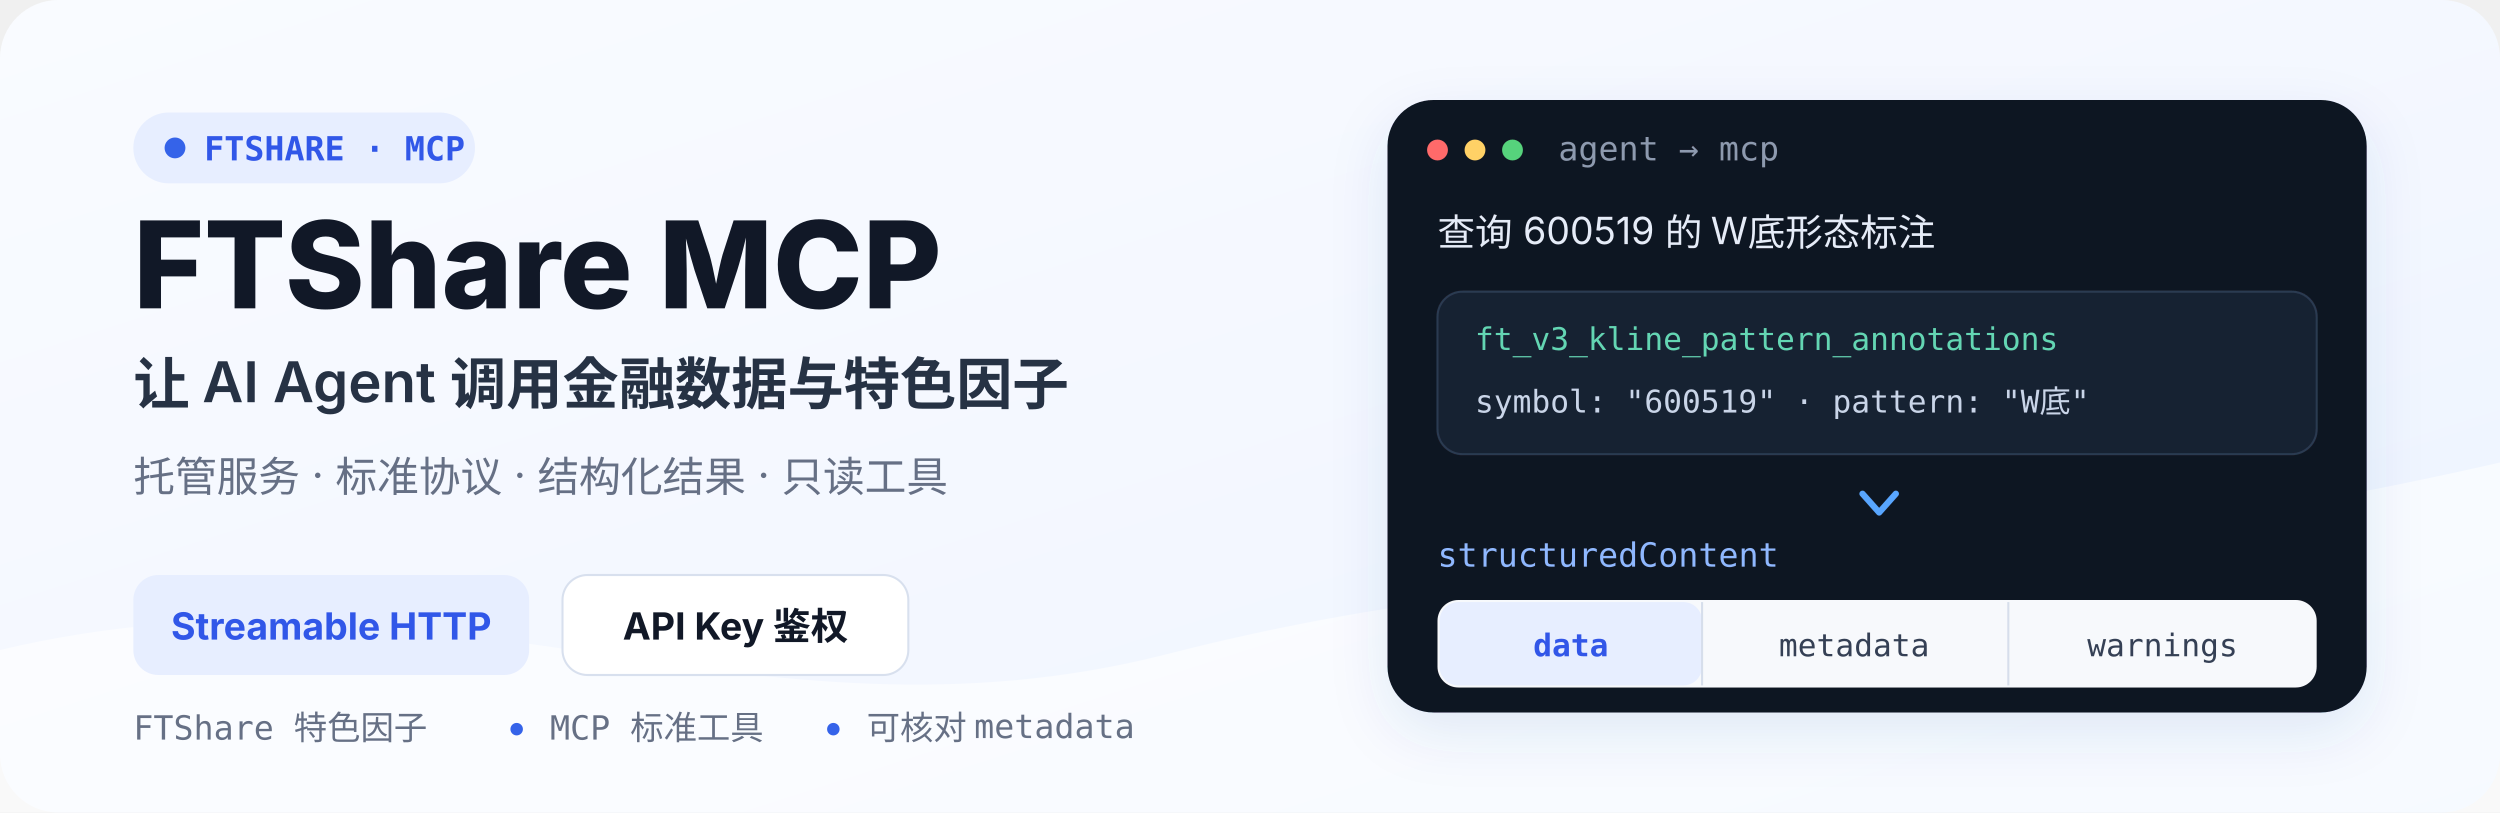
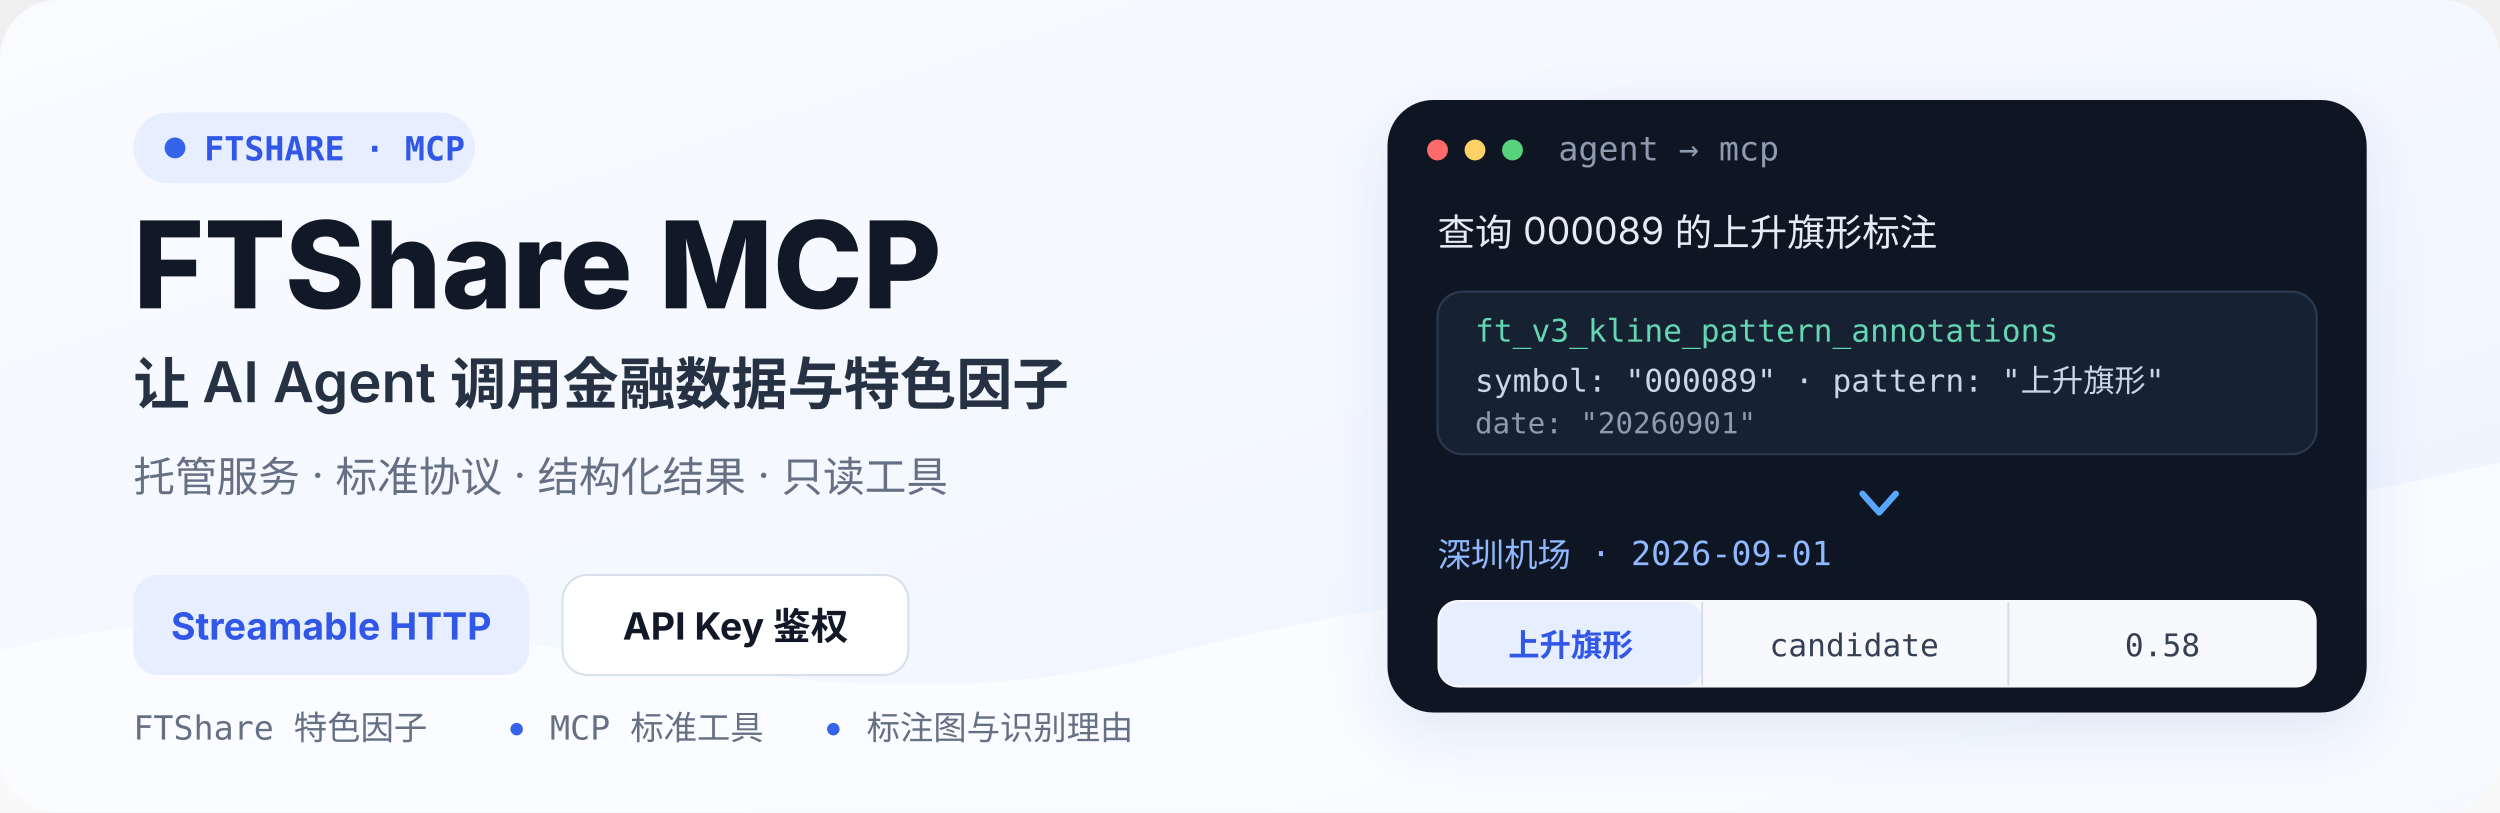
<svg xmlns="http://www.w3.org/2000/svg" width="1200" height="390" viewBox="0 0 1200 390" role="img" aria-labelledby="title desc">
  <defs>
    <linearGradient id="bg" x1="0" y1="0" x2="1" y2="1">
      <stop offset="0" stop-color="#F9FBFF" />
      <stop offset="0.6" stop-color="#F3F7FF" />
      <stop offset="1" stop-color="#EAF3FF" />
    </linearGradient>
    <linearGradient id="flow" x1="0" y1="0" x2="1" y2="0">
      <stop offset="0" stop-color="#3157E8" />
      <stop offset="1" stop-color="#58A6FF" />
    </linearGradient>
    <filter id="shadow" x="-20%" y="-20%" width="140%" height="140%">
      <feDropShadow dx="0" dy="10" stdDeviation="14" flood-color="#234AA5" flood-opacity="0.10" />
    </filter>
  </defs>
  <rect width="1200" height="390" rx="28" fill="url(#bg)" />
  <path d="M0 312 C210 262 360 365 560 314 C770 260 920 286 1200 222 L1200 390 L0 390 Z" fill="#FFFFFF" opacity="0.58" />
  <g id="title-block" transform="translate(64 54)">
    <rect width="164" height="34" rx="17" fill="#E7EEFF" />
    <circle cx="20" cy="17" r="5" fill="#3563E9" />
    <text x="34" y="23" font-family="ui-monospace, SFMono-Regular, Menlo, monospace" font-size="16" font-weight="700" fill="#3157E8">FTSHARE · MCP</text>
    <text x="0" y="94" font-family="-apple-system, BlinkMacSystemFont, Segoe UI, PingFang SC, sans-serif" font-size="58" font-weight="760" fill="#111827">FTShare MCP</text>
    <text x="0" y="140" font-family="-apple-system, BlinkMacSystemFont, Segoe UI, PingFang SC, sans-serif" font-size="27" font-weight="600" fill="#263244">让 AI Agent 调用金融数据与特色因子</text>
    <text x="0" y="182" font-family="-apple-system, BlinkMacSystemFont, Segoe UI, PingFang SC, sans-serif" font-size="20" fill="#667085">托管服务 · 标准协议 · 结构化结果 · 只读工具</text>
    <g transform="translate(0 222)">
      <rect width="190" height="48" rx="12" fill="#E7EEFF" />
      <text x="95" y="31" text-anchor="middle" font-family="-apple-system, BlinkMacSystemFont, Segoe UI, PingFang SC, sans-serif" font-size="18" font-weight="650" fill="#3157E8">Streamable HTTP</text>
      <rect x="206" width="166" height="48" rx="12" fill="#FFFFFF" stroke="#D8E0EE" />
      <text x="289" y="31" text-anchor="middle" font-family="-apple-system, BlinkMacSystemFont, Segoe UI, PingFang SC, sans-serif" font-size="18" font-weight="650" fill="#111827">API Key 鉴权</text>
    </g>
  </g>
  <g id="project-proof" transform="translate(666 48)" filter="url(#shadow)">
    <rect width="470" height="294" rx="22" fill="#111722" />
    <circle cx="24" cy="24" r="5" fill="#FF6B6B" />
    <circle cx="42" cy="24" r="5" fill="#FFD166" />
    <circle cx="60" cy="24" r="5" fill="#56D37C" />
    <text x="82" y="29" font-family="ui-monospace, SFMono-Regular, Menlo, monospace" font-size="16" fill="#8D9AAF">agent → mcp</text>
-     <text x="24" y="70" font-family="-apple-system, BlinkMacSystemFont, Segoe UI, PingFang SC, sans-serif" font-size="18" fill="#E5ECF8">查询 600519 的 W底形态标注</text>
+     <text x="24" y="70" font-family="-apple-system, BlinkMacSystemFont, Segoe UI, PingFang SC, sans-serif" font-size="18" fill="#E5ECF8">查询 000089 的上升旗形标注</text>
    <rect x="24" y="92" width="422" height="78" rx="12" fill="#182233" stroke="#2B3A51" />
-     <text x="42" y="120" font-family="ui-monospace, SFMono-Regular, Menlo, monospace" font-size="15" fill="#64D6B3">ft_v3_kline_pattern_annotations</text>
-     <text x="42" y="150" font-family="ui-monospace, SFMono-Regular, Menlo, monospace" font-size="15" fill="#C9D5E8">symbol: "600519"  ·  pattern: "W底"</text>
+     <text x="42" y="116" font-family="ui-monospace, SFMono-Regular, Menlo, monospace" font-size="15" fill="#64D6B3">ft_v3_kline_pattern_annotations</text>
+     <text x="42" y="140" font-family="ui-monospace, SFMono-Regular, Menlo, monospace" font-size="15" fill="#C9D5E8">symbol: "000089" · pattern: "上升旗形"</text>
+     <text x="42" y="160" font-family="ui-monospace, SFMono-Regular, Menlo, monospace" font-size="14" fill="#8D9AAF">date: "20260901"</text>
    <path d="M236 178 L236 196" stroke="url(#flow)" stroke-width="3" stroke-linecap="round" />
    <path d="M228 189 L236 198 L244 189" fill="none" stroke="#58A6FF" stroke-width="3" stroke-linecap="round" stroke-linejoin="round" />
-     <text x="24" y="224" font-family="ui-monospace, SFMono-Regular, Menlo, monospace" font-size="16" fill="#8FB8FF">structuredContent</text>
+     <text x="24" y="224" font-family="ui-monospace, SFMono-Regular, Menlo, monospace" font-size="16" fill="#8FB8FF">深圳机场 · 2026-09-01</text>
    <g transform="translate(24 240)">
      <rect width="422" height="42" rx="10" fill="#F7F9FC" />
      <rect x="1" y="1" width="126" height="40" rx="9" fill="#E7EEFF" />
      <path d="M127 1 V41 M274 1 V41" stroke="#D6DEEB" />
-       <text x="64" y="27" text-anchor="middle" font-family="ui-monospace, SFMono-Regular, Menlo, monospace" font-size="15" font-weight="700" fill="#3157E8">data</text>
-       <text x="200" y="27" text-anchor="middle" font-family="ui-monospace, SFMono-Regular, Menlo, monospace" font-size="15" fill="#344054">metadata</text>
-       <text x="348" y="27" text-anchor="middle" font-family="ui-monospace, SFMono-Regular, Menlo, monospace" font-size="15" fill="#344054">warnings</text>
+       <text x="64" y="27" text-anchor="middle" font-family="ui-monospace, SFMono-Regular, Menlo, monospace" font-size="15" font-weight="700" fill="#3157E8">上升旗形</text>
+       <text x="200" y="27" text-anchor="middle" font-family="ui-monospace, SFMono-Regular, Menlo, monospace" font-size="15" fill="#344054">candidate</text>
+       <text x="348" y="27" text-anchor="middle" font-family="ui-monospace, SFMono-Regular, Menlo, monospace" font-size="15" fill="#344054">0.58</text>
    </g>
  </g>
  <g transform="translate(64 355)">
    <text font-family="ui-monospace, SFMono-Regular, Menlo, monospace" font-size="16" fill="#667085">FTShare 特色因子</text>
    <circle cx="184" cy="-5" r="3" fill="#3563E9" />
    <text x="200" font-family="ui-monospace, SFMono-Regular, Menlo, monospace" font-size="16" fill="#667085">MCP 标准工具</text>
    <circle cx="336" cy="-5" r="3" fill="#3563E9" />
-     <text x="352" font-family="ui-monospace, SFMono-Regular, Menlo, monospace" font-size="16" fill="#667085">可核对 metadata</text>
+     <text x="352" font-family="ui-monospace, SFMono-Regular, Menlo, monospace" font-size="16" fill="#667085">标注图与识别理由</text>
  </g>
</svg>
